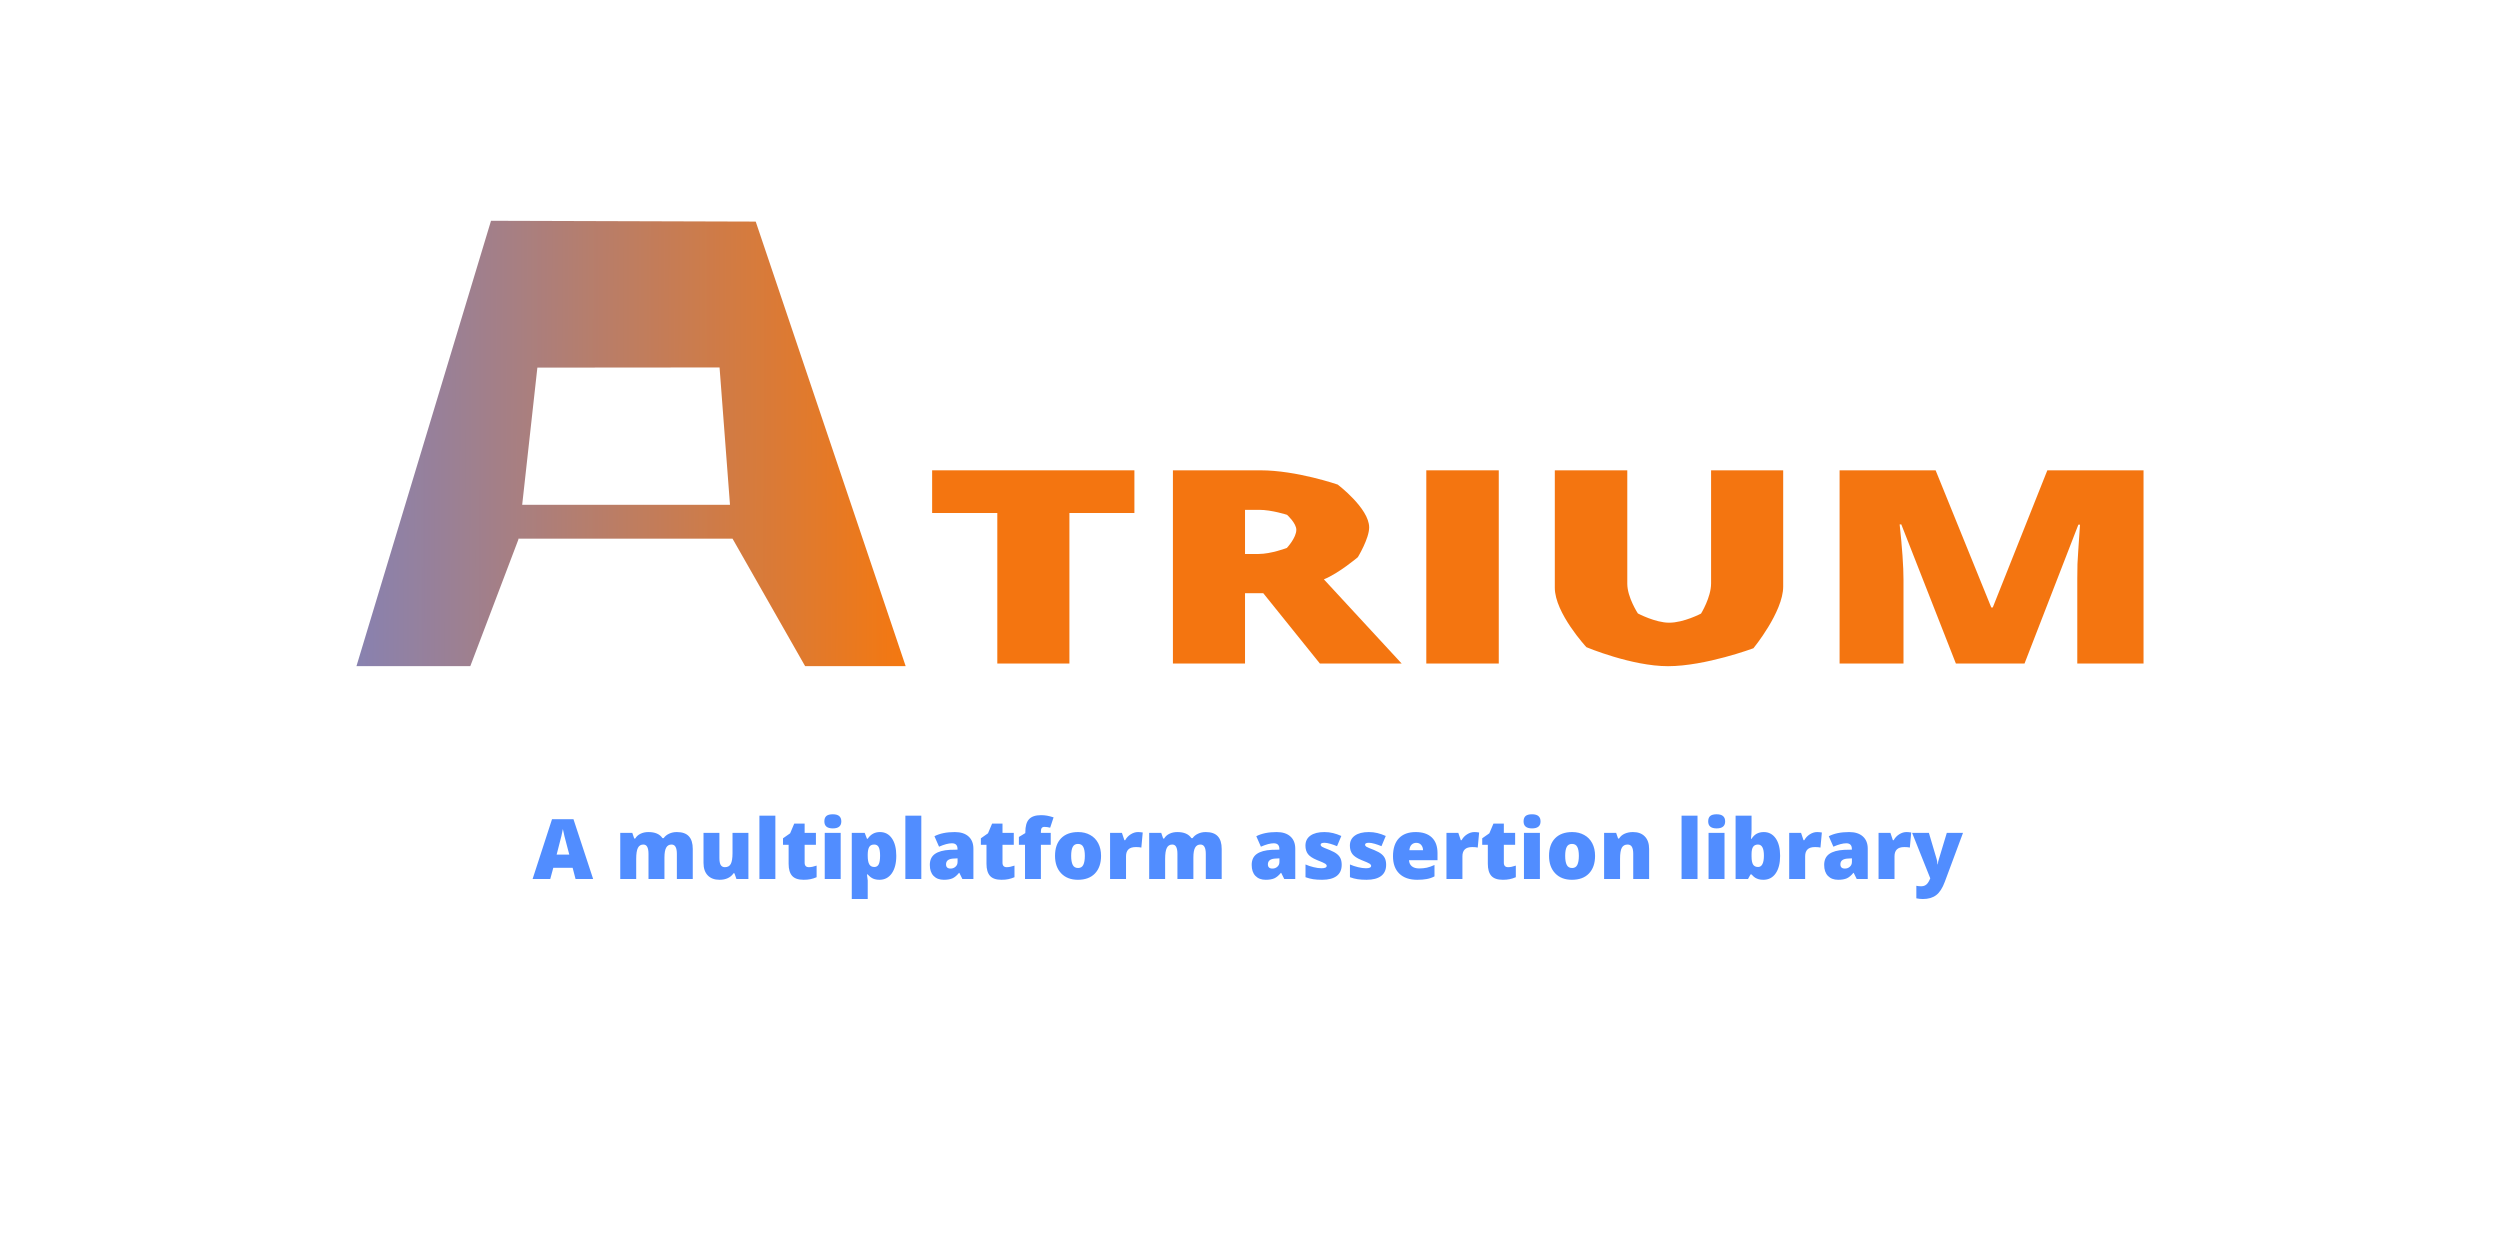
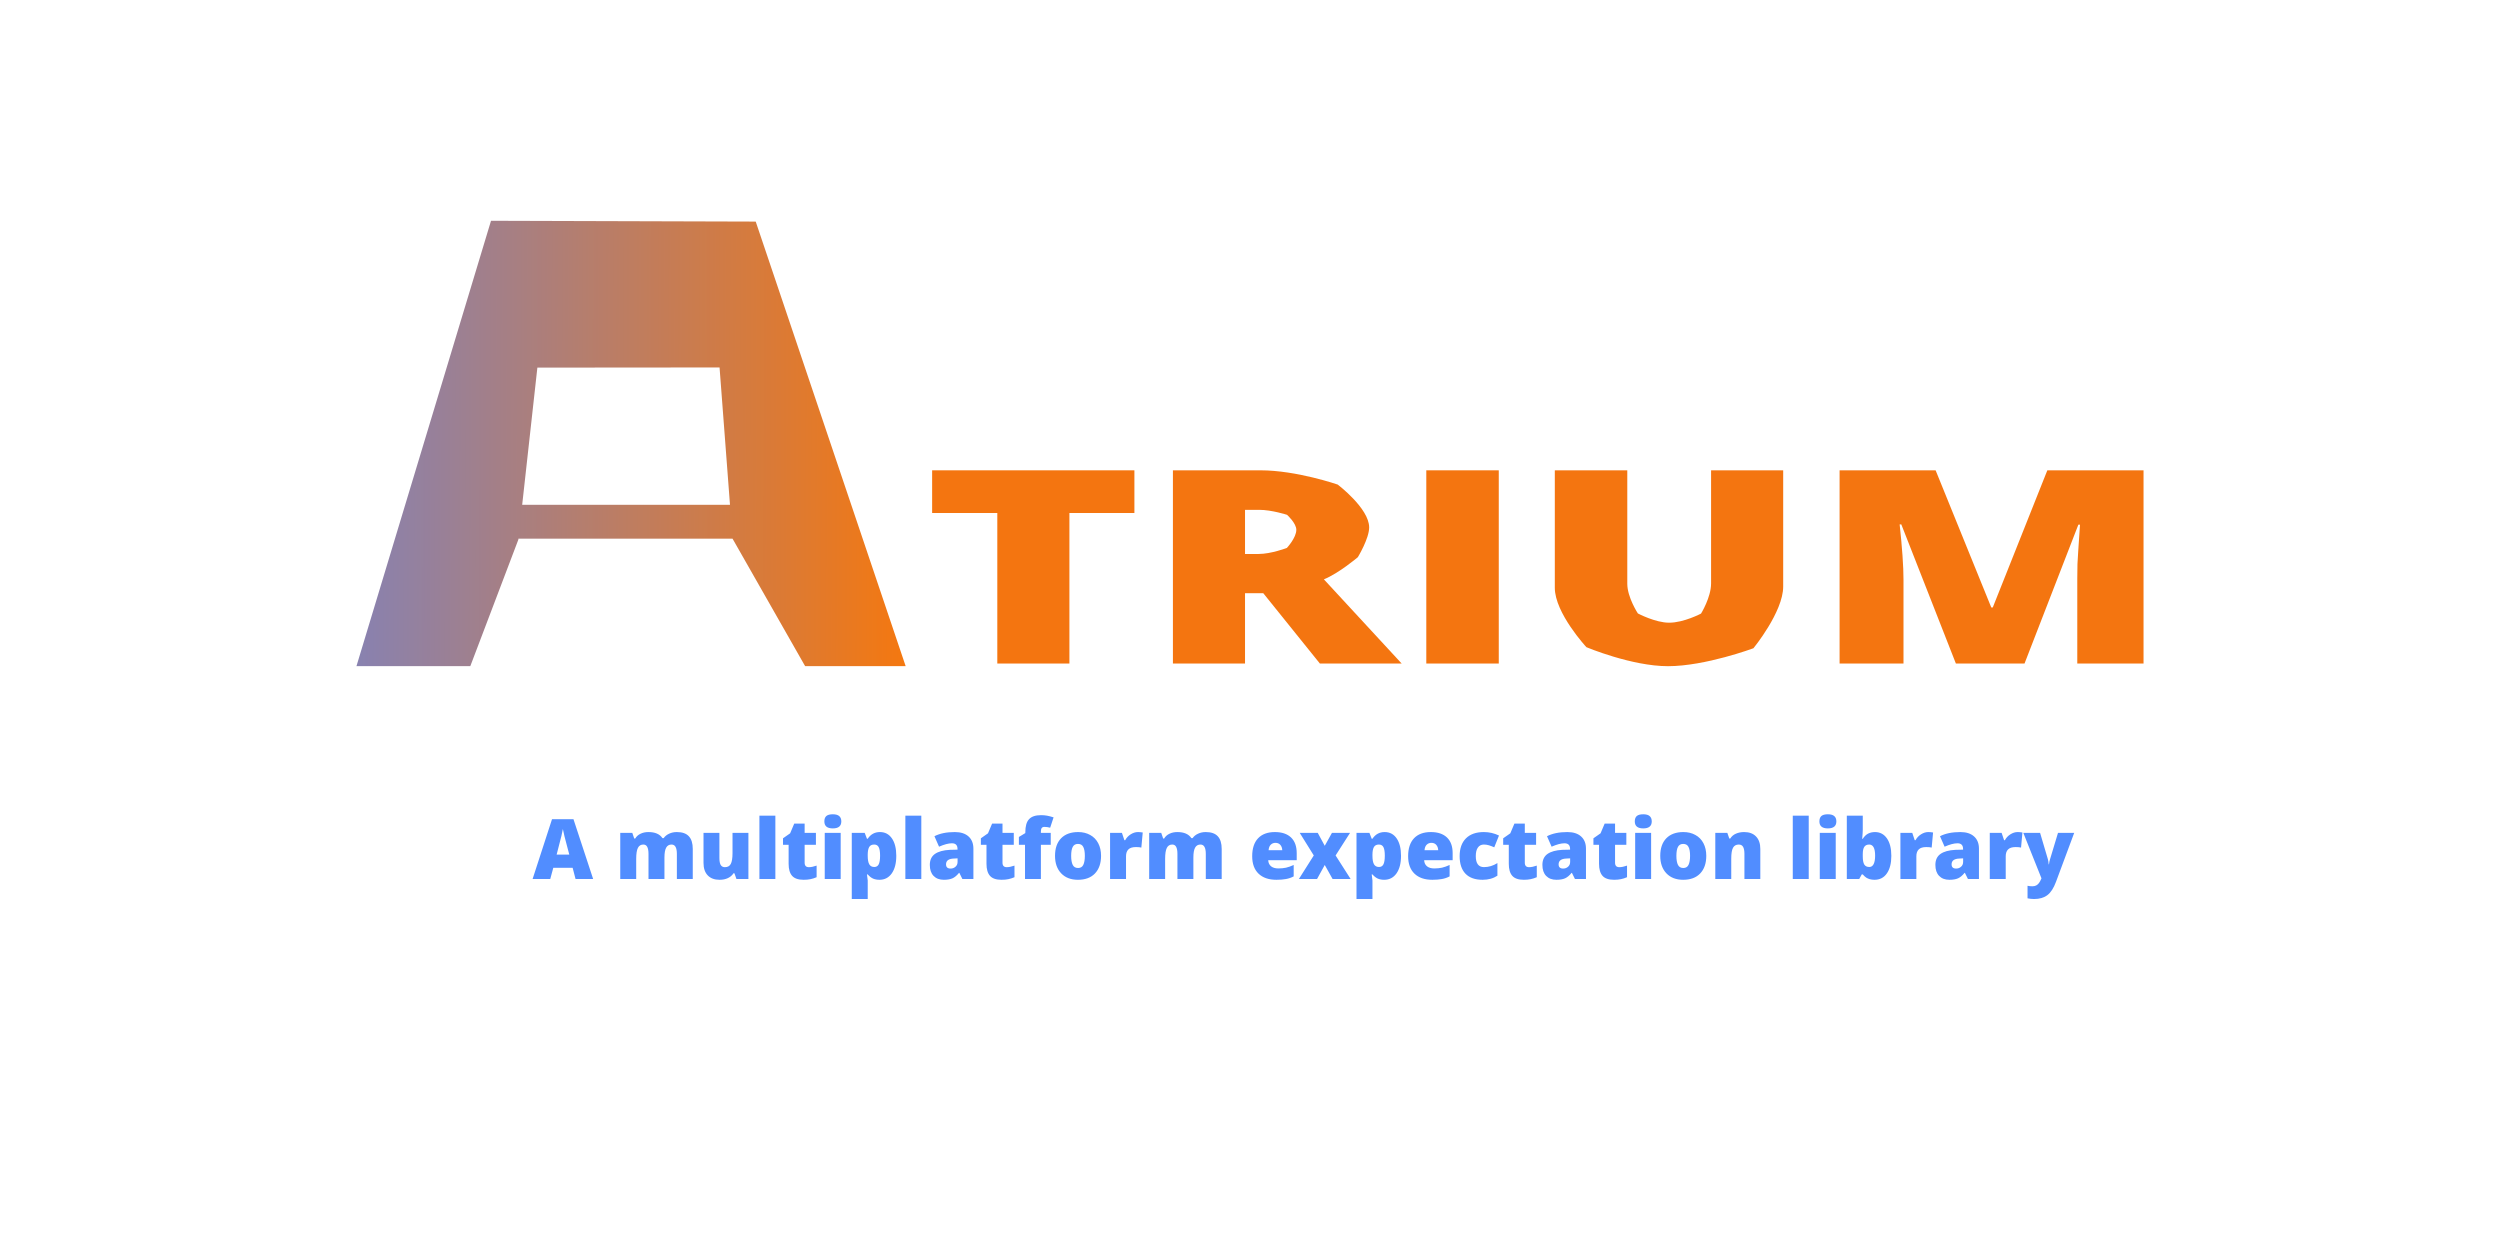
- <svg xmlns="http://www.w3.org/2000/svg" xmlns:ns2="http://www.openswatchbook.org/uri/2009/osb" xmlns:xlink="http://www.w3.org/1999/xlink" width="1280" height="640" viewBox="0 0 338.667 169.333" version="1.1" id="svg8275">
+ <svg xmlns="http://www.w3.org/2000/svg" xmlns:xlink="http://www.w3.org/1999/xlink" width="1280" height="640" viewBox="0 0 338.667 169.333" version="1.1" id="svg8275">
  <defs id="defs8269">
    <linearGradient gradientUnits="userSpaceOnUse" y2="-1876.052" x2="3264.792" y1="-1876.405" x1="3113.777" id="linearGradient2604-4" xlink:href="#linearGradient2767" gradientTransform="matrix(0.1956319,0,0,0.1956319,-559.4878,472.2816)" />
-     <linearGradient id="linearGradient2767" ns2:paint="gradient">
+     <linearGradient id="linearGradient2767">
      <stop style="stop-color:#6e84d7;stop-opacity:1" offset="0" id="stop2763" />
      <stop style="stop-color:#f47810;stop-opacity:1" offset="1" id="stop2765" />
    </linearGradient>
  </defs>
  <g id="layer1" transform="translate(-54.91785,43.73223)" style="display:inline">
    <g id="layer3" style="display:inline" />
    <g id="layer2" transform="matrix(2.79439,0,0,2.79439,-38.79429,-289.5455)" style="display:inline" />
    <g id="g8947" transform="matrix(2.79439,0,0,2.79439,-38.79429,-281.0068)" style="display:inline">
      <g id="g885" transform="matrix(1.118549,0,0,1.118549,-11.15941,-11.33497)">
        <path id="path3634-6-4-5-8-8-1-4-5-1" d="m 61.239,95.614 -5.832,19.303 h 4.934 l 2.084,-5.488 h -0.002 l 0.004,-0.037 h 9.28 l 3.146,5.525 H 79.21 L 72.711,95.649 Z m 9.905,6.357 0.452,5.952 h -9.006 l 0.658,-5.945 z" style="display:inline;opacity:1;fill:url(#linearGradient2604-4);fill-opacity:1;stroke:none;stroke-width:0.16;stroke-linecap:butt;stroke-miterlimit:4;stroke-dasharray:none;stroke-dashoffset:0;stroke-opacity:1" />
        <g id="text1009-8-4-3-8-7-7-5-4" style="font-style:normal;font-variant:normal;font-weight:normal;font-stretch:normal;font-size:80.541px;line-height:125%;font-family:'Open Sans Extrabold';-inkscape-font-specification:'Open Sans Extrabold, ';letter-spacing:0px;word-spacing:0px;display:inline;fill:#f4750f;fill-opacity:0.996;stroke:none;stroke-width:0.944px;stroke-linecap:butt;stroke-linejoin:miter;stroke-opacity:1" transform="matrix(0.2299226,0,0,0.1664553,-461.0992,364.4042)" aria-label="TRIUM">
          <path id="path2163-7" style="font-style:normal;font-variant:normal;font-weight:normal;font-stretch:normal;font-size:70.473px;font-family:'Open Sans Extrabold';-inkscape-font-specification:'Open Sans Extrabold, ';fill:#f4750f;fill-opacity:0.996;stroke:none;stroke-width:0.944px;stroke-opacity:1" d="m 2380.827,-1499.508 h -13.592 v -39.194 H 2354.95 v -11.115 h 38.127 v 11.115 h -12.25 z" />
          <path id="path2165-8" style="font-style:normal;font-variant:normal;font-weight:normal;font-stretch:normal;font-size:70.473px;font-family:'Open Sans Extrabold';-inkscape-font-specification:'Open Sans Extrabold, ';fill:#f4750f;fill-opacity:0.996;stroke:none;stroke-width:0.944px;stroke-opacity:1" d="m 2413.93,-1517.814 v 18.306 h -13.592 v -50.309 h 16.483 c 6.836,0 14.584,3.716 14.584,3.716 0,0 5.925,6.194 5.925,11.149 0,2.913 -2.134,7.751 -2.134,7.751 0,0 -3.556,4.178 -6.4,5.772 l 14.659,21.92 h -15.416 l -10.667,-18.306 z m 0,-10.22 h 2.546 c 2.374,0 5.342,-1.574 5.342,-1.574 0,0 1.781,-2.624 1.781,-4.723 0,-1.732 -1.746,-3.897 -1.746,-3.897 0,0 -2.911,-1.299 -5.239,-1.299 h -2.684 z" />
          <path id="path2167-5" style="font-style:normal;font-variant:normal;font-weight:normal;font-stretch:normal;font-size:70.473px;font-family:'Open Sans Extrabold';-inkscape-font-specification:'Open Sans Extrabold, ';fill:#f4750f;fill-opacity:0.996;stroke:none;stroke-width:0.944px;stroke-opacity:1" d="m 2448.1,-1499.508 v -50.309 h 13.661 v 50.309 z" />
          <path id="path2169-6" style="font-style:normal;font-variant:normal;font-weight:normal;font-stretch:normal;font-size:70.473px;font-family:'Open Sans Extrabold';-inkscape-font-specification:'Open Sans Extrabold, ';fill:#f4750f;fill-opacity:0.996;stroke:none;stroke-width:0.944px;stroke-opacity:1" d="m 2515.373,-1549.816 v 30.282 c 0,6.584 -5.609,16.047 -5.609,16.047 0,0 -9.085,4.668 -16.104,4.668 -6.859,0 -15.378,-4.946 -15.378,-4.946 0,0 -5.957,-8.876 -5.957,-15.46 v -30.591 h 13.661 v 29.524 c 0,3.556 1.996,7.742 1.996,7.742 0,0 3.292,2.409 5.884,2.409 2.776,0 6.022,-2.374 6.022,-2.374 0,0 1.893,-4.221 1.893,-7.846 v -29.456 z" />
          <path id="path2172-6" style="font-style:normal;font-variant:normal;font-weight:normal;font-stretch:normal;font-size:70.473px;font-family:'Open Sans Extrabold';-inkscape-font-specification:'Open Sans Extrabold, ';fill:#f4750f;fill-opacity:0.996;stroke:none;stroke-width:0.944px;stroke-opacity:1" d="m 2547.926,-1499.508 -10.289,-36.235 h -0.31 q 0.723,9.257 0.723,14.384 v 21.851 h -12.044 v -50.309 h 18.1 l 10.495,35.718 h 0.275 l 10.289,-35.718 H 2583.3 v 50.309 h -12.491 v -22.057 q 0,-1.72 0.034,-3.82 0.069,-2.099 0.482,-10.289 h -0.31 l -10.151,36.166 z" />
        </g>
      </g>
      <g aria-label="TRIUM" transform="matrix(0.2299226,0,0,0.1664553,-491.0358,380.775)" style="font-style:normal;font-variant:normal;font-weight:normal;font-stretch:normal;font-size:80.541px;line-height:125%;font-family:'Open Sans Extrabold';-inkscape-font-specification:'Open Sans Extrabold, ';letter-spacing:0px;word-spacing:0px;display:inline;fill:#f4750f;fill-opacity:0.996;stroke:none;stroke-width:0.944px;stroke-linecap:butt;stroke-linejoin:miter;stroke-opacity:1" id="text1009-8-4-3-8-7-7-5-4-5">
        <text xml:space="preserve" style="font-style:normal;font-variant:normal;font-weight:normal;font-stretch:normal;font-size:19.36px;line-height:125%;font-family:'Open Sans Extrabold';-inkscape-font-specification:'Open Sans Extrabold, ';letter-spacing:0px;word-spacing:0px;fill:#8b81ab;fill-opacity:1;stroke:none;stroke-width:0.484px;stroke-linecap:butt;stroke-linejoin:miter;stroke-opacity:1" x="2813.404" y="-1294.537" id="text856" transform="scale(0.8508599,1.175282)">
-           <tspan id="tspan854" x="2813.404" y="-1294.537" style="font-style:normal;font-variant:normal;font-weight:normal;font-stretch:normal;font-size:20.65px;font-family:'Open Sans Extrabold';-inkscape-font-specification:'Open Sans Extrabold, Normal';font-variant-ligatures:normal;font-variant-caps:normal;font-variant-numeric:normal;font-feature-settings:normal;text-align:start;writing-mode:lr-tb;text-anchor:start;fill:#518dff;fill-opacity:1;stroke-width:0.484px">A multiplatform assertion library</tspan>
+           <tspan id="tspan854" x="2813.404" y="-1294.537" style="font-style:normal;font-variant:normal;font-weight:normal;font-stretch:normal;font-size:20.65px;font-family:'Open Sans Extrabold';-inkscape-font-specification:'Open Sans Extrabold, Normal';font-variant-ligatures:normal;font-variant-caps:normal;font-variant-numeric:normal;font-feature-settings:normal;text-align:start;writing-mode:lr-tb;text-anchor:start;fill:#518dff;fill-opacity:1;stroke-width:0.484px">A multiplatform expectation library</tspan>
        </text>
      </g>
    </g>
  </g>
</svg>
